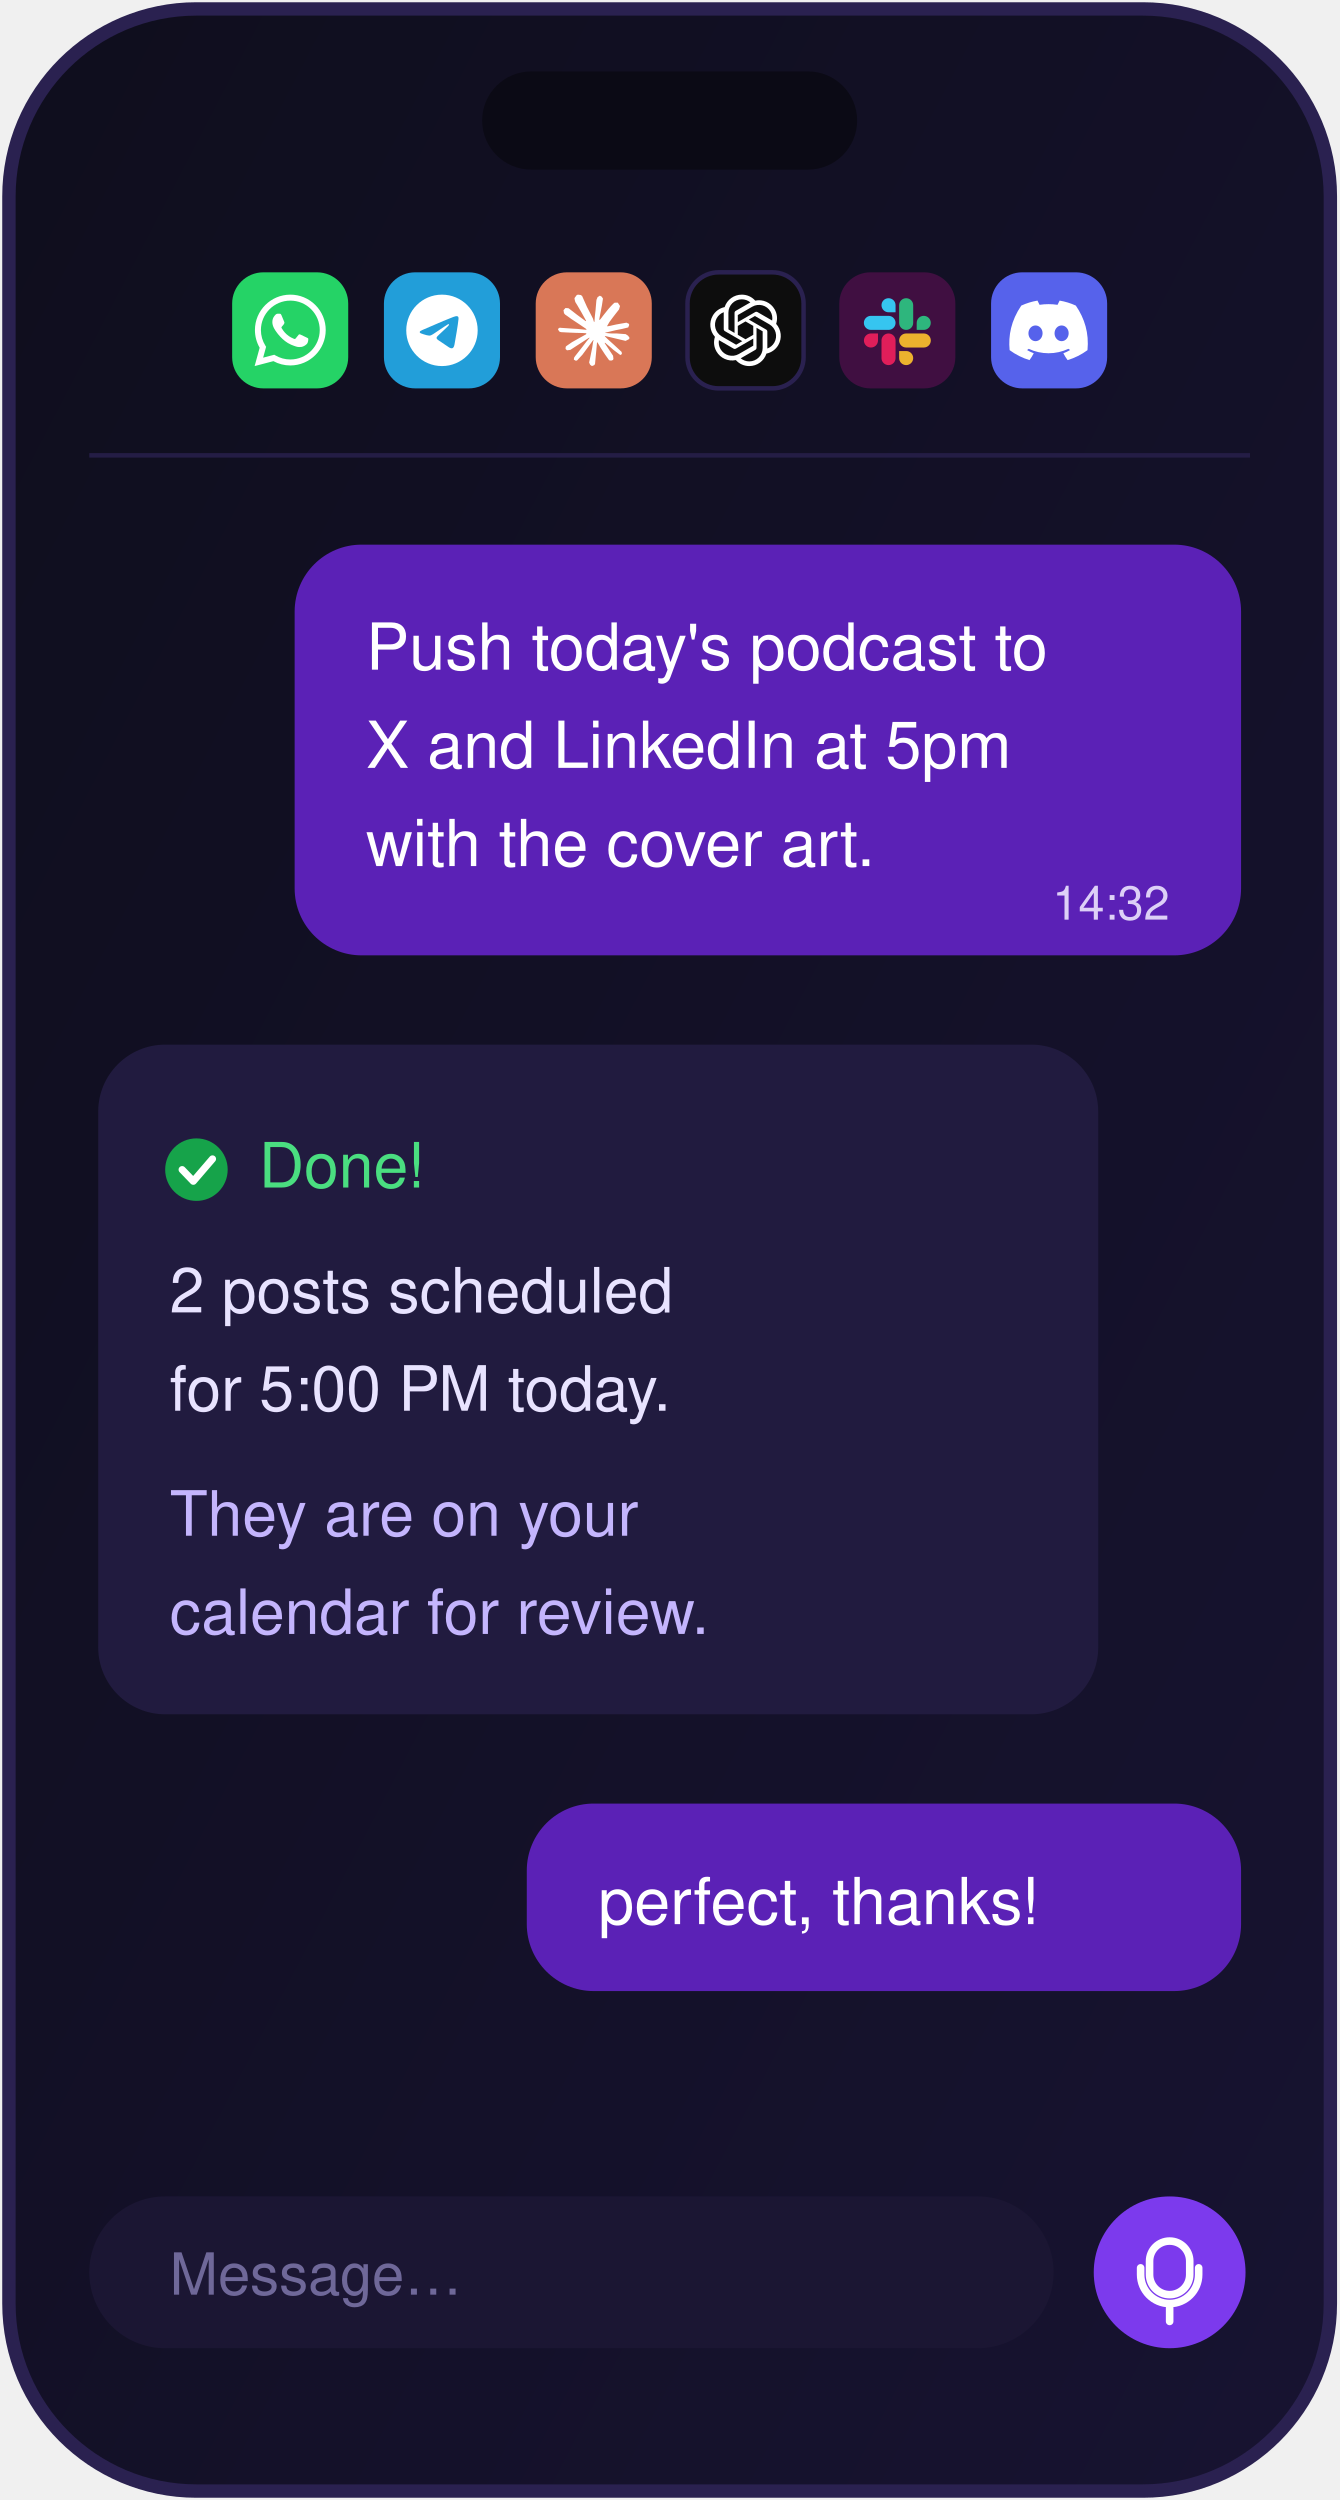
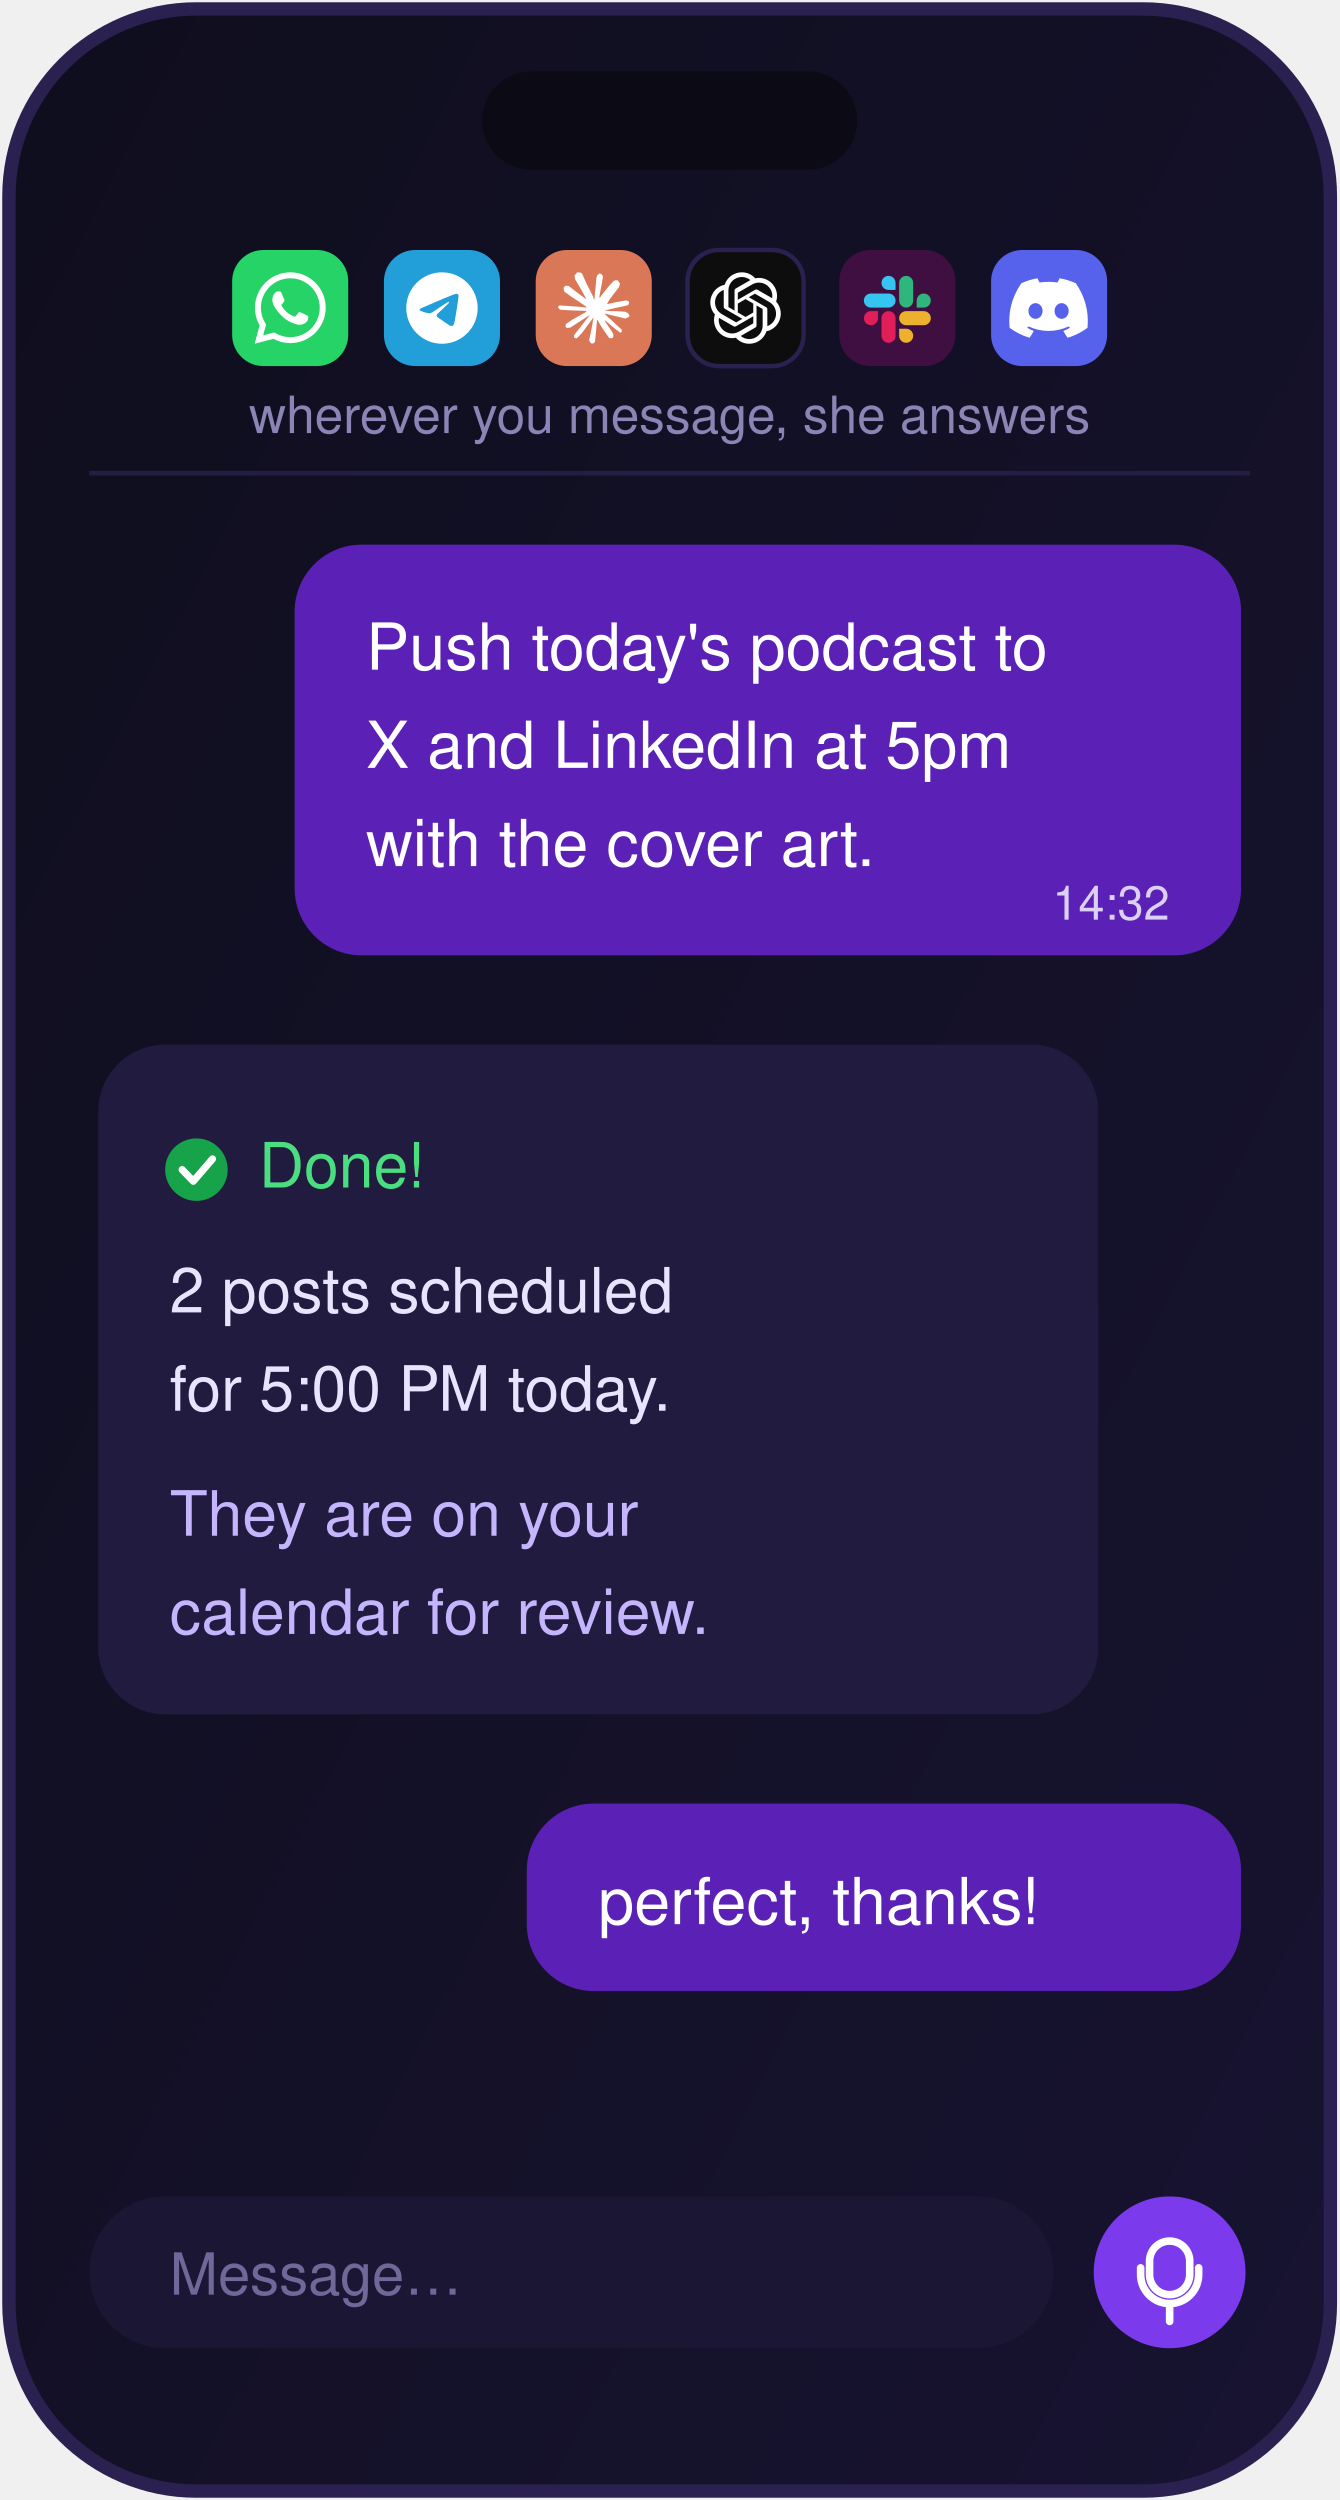
<svg xmlns="http://www.w3.org/2000/svg" width="300" height="560" viewBox="0 0 300 560" role="img" aria-label="One message from any app and the posts are scheduled">
  <defs>
    <linearGradient id="bg" x1="0" y1="0" x2="1" y2="1">
      <stop offset="0" stop-color="#0f0e1d" />
      <stop offset="1" stop-color="#171331" />
    </linearGradient>
  </defs>
  <rect x="2" y="2" width="296" height="556" rx="42" fill="url(#bg)" stroke="#2a2150" stroke-width="3" />
  <rect x="108" y="16" width="84" height="22" rx="11" fill="#0b0a15" />
-   <rect x="52" y="61" width="26" height="26" rx="7" fill="#25D366" />
-   <svg viewBox="0 0 24 24" width="16" height="16" x="57" y="66" fill="#ffffff">
+   <rect x="52" y="56" width="26" height="26" rx="7" fill="#25D366" />
+   <svg viewBox="0 0 24 24" width="16" height="16" x="57" y="61" fill="#ffffff">
    <path d="M17.472 14.382c-.297-.149-1.758-.867-2.03-.967-.273-.099-.471-.148-.67.15-.197.297-.767.966-.94 1.164-.173.199-.347.223-.644.075-.297-.15-1.255-.463-2.39-1.475-.883-.788-1.48-1.761-1.653-2.059-.173-.297-.018-.458.13-.606.134-.133.298-.347.446-.52.149-.174.198-.298.298-.497.099-.198.05-.371-.025-.52-.075-.149-.669-1.612-.916-2.207-.242-.579-.487-.5-.669-.51-.173-.008-.371-.01-.57-.01-.198 0-.52.074-.792.372-.272.297-1.04 1.016-1.04 2.479 0 1.462 1.065 2.875 1.213 3.074.149.198 2.096 3.2 5.077 4.487.709.306 1.262.489 1.694.625.712.227 1.36.195 1.871.118.571-.085 1.758-.719 2.006-1.413.248-.694.248-1.289.173-1.413-.074-.124-.272-.198-.57-.347m-5.421 7.403h-.004a9.87 9.87 0 01-5.031-1.378l-.361-.214-3.741.982.998-3.648-.235-.374a9.86 9.86 0 01-1.51-5.26c.001-5.45 4.436-9.884 9.888-9.884 2.64 0 5.122 1.03 6.988 2.898a9.825 9.825 0 012.893 6.994c-.003 5.45-4.437 9.884-9.885 9.884m8.413-18.297A11.815 11.815 0 0012.05 0C5.495 0 .16 5.335.157 11.892c0 2.096.547 4.142 1.588 5.945L.057 24l6.305-1.654a11.882 11.882 0 005.683 1.448h.005c6.554 0 11.89-5.335 11.893-11.893a11.821 11.821 0 00-3.48-8.413Z" />
  </svg>
-   <rect x="86" y="61" width="26" height="26" rx="7" fill="#229ED9" />
-   <svg viewBox="0 0 24 24" width="16" height="16" x="91" y="66" fill="#ffffff">
+   <rect x="86" y="56" width="26" height="26" rx="7" fill="#229ED9" />
+   <svg viewBox="0 0 24 24" width="16" height="16" x="91" y="61" fill="#ffffff">
    <path d="M11.944 0A12 12 0 0 0 0 12a12 12 0 0 0 12 12 12 12 0 0 0 12-12A12 12 0 0 0 12 0a12 12 0 0 0-.056 0zm4.962 7.224c.1-.002.321.023.465.14a.506.506 0 0 1 .171.325c.016.093.036.306.02.472-.18 1.898-.962 6.502-1.36 8.627-.168.9-.499 1.201-.82 1.23-.696.065-1.225-.46-1.9-.902-1.056-.693-1.653-1.124-2.678-1.8-1.185-.78-.417-1.21.258-1.91.177-.184 3.247-2.977 3.307-3.23.007-.032.014-.15-.056-.212s-.174-.041-.249-.024c-.106.024-1.793 1.14-5.061 3.345-.48.33-.913.49-1.302.48-.428-.008-1.252-.241-1.865-.44-.752-.245-1.349-.374-1.297-.789.027-.216.325-.437.893-.663 3.498-1.524 5.83-2.529 6.998-3.014 3.332-1.386 4.025-1.627 4.476-1.635z" />
  </svg>
-   <rect x="120" y="61" width="26" height="26" rx="7" fill="#d97757" />
-   <svg viewBox="0 0 24 24" width="16" height="16" x="125" y="66" fill="#ffffff">
+   <rect x="120" y="56" width="26" height="26" rx="7" fill="#d97757" />
+   <svg viewBox="0 0 24 24" width="16" height="16" x="125" y="61" fill="#ffffff">
    <path d="m4.714 15.956 4.717-2.647.079-.231-.079-.128h-.231l-.789-.049-2.696-.073-2.337-.097-2.265-.121-.571-.121-.534-.704.055-.352.48-.322.686.061 1.518.103 2.277.158 1.651.097 2.447.255h.389l.055-.158-.134-.097-.103-.097L6.973 9.836l-2.55-1.688-1.336-.971-.723-.492-.364-.461-.158-1.008.656-.723.88.061.225.061.892.686 1.906 1.475 2.489 1.834.364.303.146-.103.018-.073-.164-.273-1.354-2.447-1.445-2.489-.643-1.032-.17-.619c-.061-.255-.103-.467-.103-.729L6.287.134 6.7 0l.996.134.419.364.619 1.415 1.002 2.228 1.554 3.03.455.898.243.832.091.255h.158v-.146l.128-1.706.237-2.095.231-2.696.079-.759.376-.911.747-.492.583.279.48.686-.067.443-.285 1.852-.559 2.902-.364 1.943h.212l.243-.243.984-1.305 1.651-2.064.729-.82.85-.905.546-.431h1.032l.759 1.129-.34 1.166-1.062 1.348-.88 1.141-1.263 1.7-.789 1.36.073.109.188-.018 2.853-.607 1.542-.279 1.84-.316.832.389.091.395-.328.807-1.967.486-2.307.461-3.436.814-.043.03.049.061 1.548.146.662.036h1.621l3.018.225.789.522.474.638-.079.486-1.214.619-1.639-.389-3.825-.911-1.311-.328h-.182v.109l1.093 1.069 2.003 1.809 2.507 2.331.128.577-.322.455-.34-.049-2.204-1.657-.85-.747-1.925-1.621h-.128v.17l.443.65 2.344 3.521.121 1.081-.17.352-.607.212-.668-.121-1.372-1.925L14.38 17.959l-1.141-1.943-.14.079-.674 7.255-.316.37-.729.279-.607-.461-.322-.747.322-1.475.389-1.925.316-1.53.285-1.9.17-.631-.012-.043-.14.018-1.433 1.967-2.18 2.945-1.724 1.846-.413.164-.716-.37.067-.662.401-.589 2.386-3.036 1.439-1.882.929-1.087-.006-.158h-.055l-6.338 4.116-1.129.146-.486-.455.061-.747.231-.243 1.906-1.311Z" />
  </svg>
-   <rect x="154" y="61" width="26" height="26" rx="7" fill="#0d0d0d" stroke="#2a2150" stroke-width="1" />
-   <svg viewBox="0 0 320 320" width="16" height="16" x="159" y="66" fill="#ffffff">
+   <rect x="154" y="56" width="26" height="26" rx="7" fill="#0d0d0d" stroke="#2a2150" stroke-width="1" />
+   <svg viewBox="0 0 320 320" width="16" height="16" x="159" y="61" fill="#ffffff">
    <path d="m297.06 130.97c7.26-21.79 4.76-45.66-6.85-65.48-17.46-30.4-52.56-46.04-86.84-38.68-15.25-17.18-37.16-26.95-60.13-26.81-35.04-.08-66.13 22.48-76.91 55.82-22.51 4.61-41.94 18.7-53.31 38.67-17.59 30.32-13.58 68.54 9.92 94.54-7.26 21.79-4.76 45.66 6.85 65.48 17.46 30.4 52.56 46.04 86.84 38.68 15.24 17.18 37.16 26.95 60.13 26.8 35.06.09 66.16-22.49 76.94-55.86 22.51-4.61 41.94-18.7 53.31-38.67 17.57-30.32 13.55-68.51-9.94-94.51zm-120.28 168.11c-14.03.02-27.62-4.89-38.39-13.88.49-.26 1.34-.73 1.89-1.07l63.72-36.8c3.26-1.85 5.26-5.32 5.24-9.07v-89.83l26.93 15.55c.29.14.48.42.52.74v74.39c-.04 33.08-26.83 59.9-59.91 59.97zm-128.84-55.03c-7.03-12.14-9.56-26.37-7.15-40.18.47.28 1.3.79 1.89 1.13l63.72 36.8c3.23 1.89 7.23 1.89 10.47 0l77.79-44.92v31.1c.02.32-.13.63-.38.83l-64.41 37.19c-28.69 16.52-65.33 6.7-81.92-21.95zm-16.77-139.09c7-12.16 18.05-21.46 31.21-26.29 0 .55-.03 1.52-.03 2.2v73.61c-.02 3.74 1.98 7.21 5.23 9.06l77.79 44.91-26.93 15.55c-.27.18-.61.21-.91.08l-64.42-37.22c-28.63-16.58-38.45-53.21-21.95-81.89zm221.26 51.49-77.79-44.92 26.93-15.54c.27-.18.61-.21.91-.08l64.42 37.19c28.68 16.57 38.51 53.26 21.94 81.94-7.01 12.14-18.05 21.44-31.2 26.28v-75.81c.03-3.74-1.96-7.2-5.2-9.06zm26.8-40.34c-.47-.29-1.3-.79-1.89-1.13l-63.72-36.8c-3.23-1.89-7.23-1.89-10.47 0l-77.79 44.92v-31.1c-.02-.32.13-.63.38-.83l64.41-37.16c28.69-16.55 65.37-6.7 81.91 22 6.99 12.12 9.52 26.31 7.15 40.1zm-168.51 55.43-26.94-15.55c-.29-.14-.48-.42-.52-.74v-74.39c.02-33.12 26.89-59.96 60.01-59.94 14.01 0 27.57 4.92 38.34 13.88-.49.26-1.33.73-1.89 1.07l-63.72 36.8c-3.26 1.85-5.26 5.31-5.24 9.06l-.04 89.79zm14.63-31.54 34.65-20.01 34.65 20v40.01l-34.65 20-34.65-20z" />
  </svg>
-   <rect x="188" y="61" width="26" height="26" rx="7" fill="#400F41" />
-   <svg viewBox="0 0 33 32" width="20" height="20" x="191" y="64">
+   <rect x="188" y="56" width="26" height="26" rx="7" fill="#400F41" />
+   <svg viewBox="0 0 33 32" width="20" height="20" x="191" y="59">
    <path d="M9.354 19.748C9.354 21.185 8.193 22.346 6.756 22.346C5.319 22.346 4.157 21.185 4.157 19.748C4.157 18.311 5.319 17.15 6.756 17.15H9.354V19.748ZM10.653 19.748C10.653 18.311 11.815 17.15 13.252 17.15C14.689 17.15 15.85 18.311 15.85 19.748V26.244C15.85 27.681 14.689 28.843 13.252 28.843C11.815 28.843 10.653 27.681 10.653 26.244V19.748Z" fill="#E01E5A" />
    <path d="M13.252 9.315C11.815 9.315 10.654 8.154 10.654 6.717C10.654 5.28 11.815 4.118 13.252 4.118C14.689 4.118 15.85 5.28 15.85 6.717V9.315H13.252ZM13.252 10.634C14.689 10.634 15.85 11.795 15.85 13.232C15.85 14.669 14.689 15.831 13.252 15.831H6.736C5.299 15.831 4.138 14.669 4.138 13.232C4.138 11.795 5.299 10.634 6.736 10.634H13.252Z" fill="#36C5F0" />
    <path d="M23.665 13.232C23.665 11.795 24.827 10.634 26.264 10.634C27.701 10.634 28.862 11.795 28.862 13.232C28.862 14.669 27.701 15.831 26.264 15.831H23.665V13.232ZM22.366 13.232C22.366 14.669 21.205 15.831 19.768 15.831C18.331 15.831 17.169 14.669 17.169 13.232V6.717C17.169 5.28 18.331 4.118 19.768 4.118C21.205 4.118 22.366 5.28 22.366 6.717V13.232Z" fill="#2EB67D" />
    <path d="M19.768 23.646C21.205 23.646 22.366 24.807 22.366 26.244C22.366 27.681 21.205 28.843 19.768 28.843C18.331 28.843 17.169 27.681 17.169 26.244V23.646H19.768ZM19.768 22.346C18.331 22.346 17.169 21.185 17.169 19.748C17.169 18.311 18.331 17.15 19.768 17.15H26.284C27.721 17.15 28.882 18.311 28.882 19.748C28.882 21.185 27.721 22.346 26.284 22.346H19.768Z" fill="#ECB22E" />
  </svg>
-   <rect x="222" y="61" width="26" height="26" rx="7" fill="#5662EB" />
-   <svg viewBox="0 0 33 32" width="22" height="22" x="224" y="63">
+   <rect x="222" y="56" width="26" height="26" rx="7" fill="#5662EB" />
+   <svg viewBox="0 0 33 32" width="22" height="22" x="224" y="58">
    <path d="M25.476 7.675C23.741 6.881 21.911 6.318 20.03 6C19.774 6.46 19.542 6.934 19.335 7.418C18.335 7.267 17.325 7.191 16.313 7.191C15.303 7.191 14.289 7.268 13.291 7.416C13.087 6.935 12.851 6.458 12.594 6C10.713 6.321 8.883 6.885 7.147 7.678C3.701 12.776 2.767 17.747 3.234 22.648C5.252 24.138 7.511 25.272 9.912 25.999C10.45 25.272 10.933 24.498 11.342 23.693C10.561 23.402 9.807 23.042 9.089 22.618C9.278 22.481 9.463 22.34 9.641 22.203C11.728 23.183 14.009 23.694 16.316 23.694C18.624 23.694 20.904 23.183 22.991 22.203C23.172 22.35 23.357 22.491 23.544 22.618C22.824 23.043 22.069 23.404 21.286 23.696C21.697 24.503 22.176 25.274 22.717 26C25.12 25.275 27.38 24.141 29.399 22.649L29.398 22.649C29.946 16.967 28.462 12.041 25.476 7.675ZM11.933 19.634C10.631 19.634 9.556 18.453 9.556 17C9.556 15.547 10.594 14.356 11.928 14.356C13.263 14.356 14.33 15.547 14.307 17C14.284 18.453 13.259 19.634 11.933 19.634ZM20.7 19.634C19.396 19.634 18.325 18.453 18.325 17C18.325 15.547 19.363 14.356 20.7 14.356C22.036 14.356 23.095 15.547 23.072 17C23.049 18.453 22.026 19.634 20.7 19.634Z" fill="#ffffff" />
  </svg>
-   <line x1="20" y1="102" x2="280" y2="102" stroke="#241d45" stroke-width="1" />
+   <text x="150" y="97" text-anchor="middle" font-family="'Segoe UI',Helvetica,Arial,sans-serif" font-size="11.5" fill="#8b84b5">wherever you message, she answers</text>
+   <line x1="20" y1="106" x2="280" y2="106" stroke="#241d45" stroke-width="1" />
  <rect x="66" y="122" width="212" height="92" rx="15" fill="#5b21b6" />
  <text x="82" y="150" font-family="'Segoe UI',Helvetica,Arial,sans-serif" font-size="14.5" fill="#ffffff">Push today's podcast to</text>
  <text x="82" y="172" font-family="'Segoe UI',Helvetica,Arial,sans-serif" font-size="14.5" fill="#ffffff">X and LinkedIn at 5pm</text>
  <text x="82" y="194" font-family="'Segoe UI',Helvetica,Arial,sans-serif" font-size="14.5" fill="#ffffff">with the cover art.</text>
  <text x="262" y="206" text-anchor="end" font-family="'Segoe UI',Helvetica,Arial,sans-serif" font-size="10.5" fill="#ddd0f7">14:32</text>
  <rect x="22" y="234" width="224" height="150" rx="15" fill="#211b3f" />
  <circle cx="44" cy="262" r="7" fill="#16a34a" />
  <path d="M40.8,262 L43.3,264.6 L47.6,259.6" stroke="#ffffff" stroke-width="1.6" fill="none" stroke-linecap="round" stroke-linejoin="round" />
  <text x="58" y="266" font-family="'Segoe UI',Helvetica,Arial,sans-serif" font-size="14" fill="#4ade80">Done!</text>
  <text x="38" y="294" font-family="'Segoe UI',Helvetica,Arial,sans-serif" font-size="14" fill="#e8e3ff">2 posts scheduled</text>
  <text x="38" y="316" font-family="'Segoe UI',Helvetica,Arial,sans-serif" font-size="14" fill="#e8e3ff">for 5:00 PM today.</text>
  <text x="38" y="344" font-family="'Segoe UI',Helvetica,Arial,sans-serif" font-size="14" fill="#c4b5fd">They are on your</text>
  <text x="38" y="366" font-family="'Segoe UI',Helvetica,Arial,sans-serif" font-size="14" fill="#c4b5fd">calendar for review.</text>
  <rect x="118" y="404" width="160" height="42" rx="15" fill="#5b21b6" />
  <text x="134" y="431" font-family="'Segoe UI',Helvetica,Arial,sans-serif" font-size="14.5" fill="#ffffff">perfect, thanks!</text>
  <rect x="20" y="492" width="216" height="34" rx="17" fill="#1b1633" />
  <text x="38" y="514" font-family="'Segoe UI',Helvetica,Arial,sans-serif" font-size="13" fill="#6f6899">Message…</text>
  <circle cx="262" cy="509" r="17" fill="#7c3aed" />
  <path d="M262,502 a4.5,4.5 0 0 1 4.5,4.5 v3 a4.5,4.5 0 0 1 -9,0 v-3 a4.5,4.5 0 0 1 4.5,-4.5 Z M255.5,508 v1.5 a6.5,6.5 0 0 0 13,0 v-1.5 M262,517 v3" stroke="#ffffff" stroke-width="1.7" fill="none" stroke-linecap="round" />
</svg>
